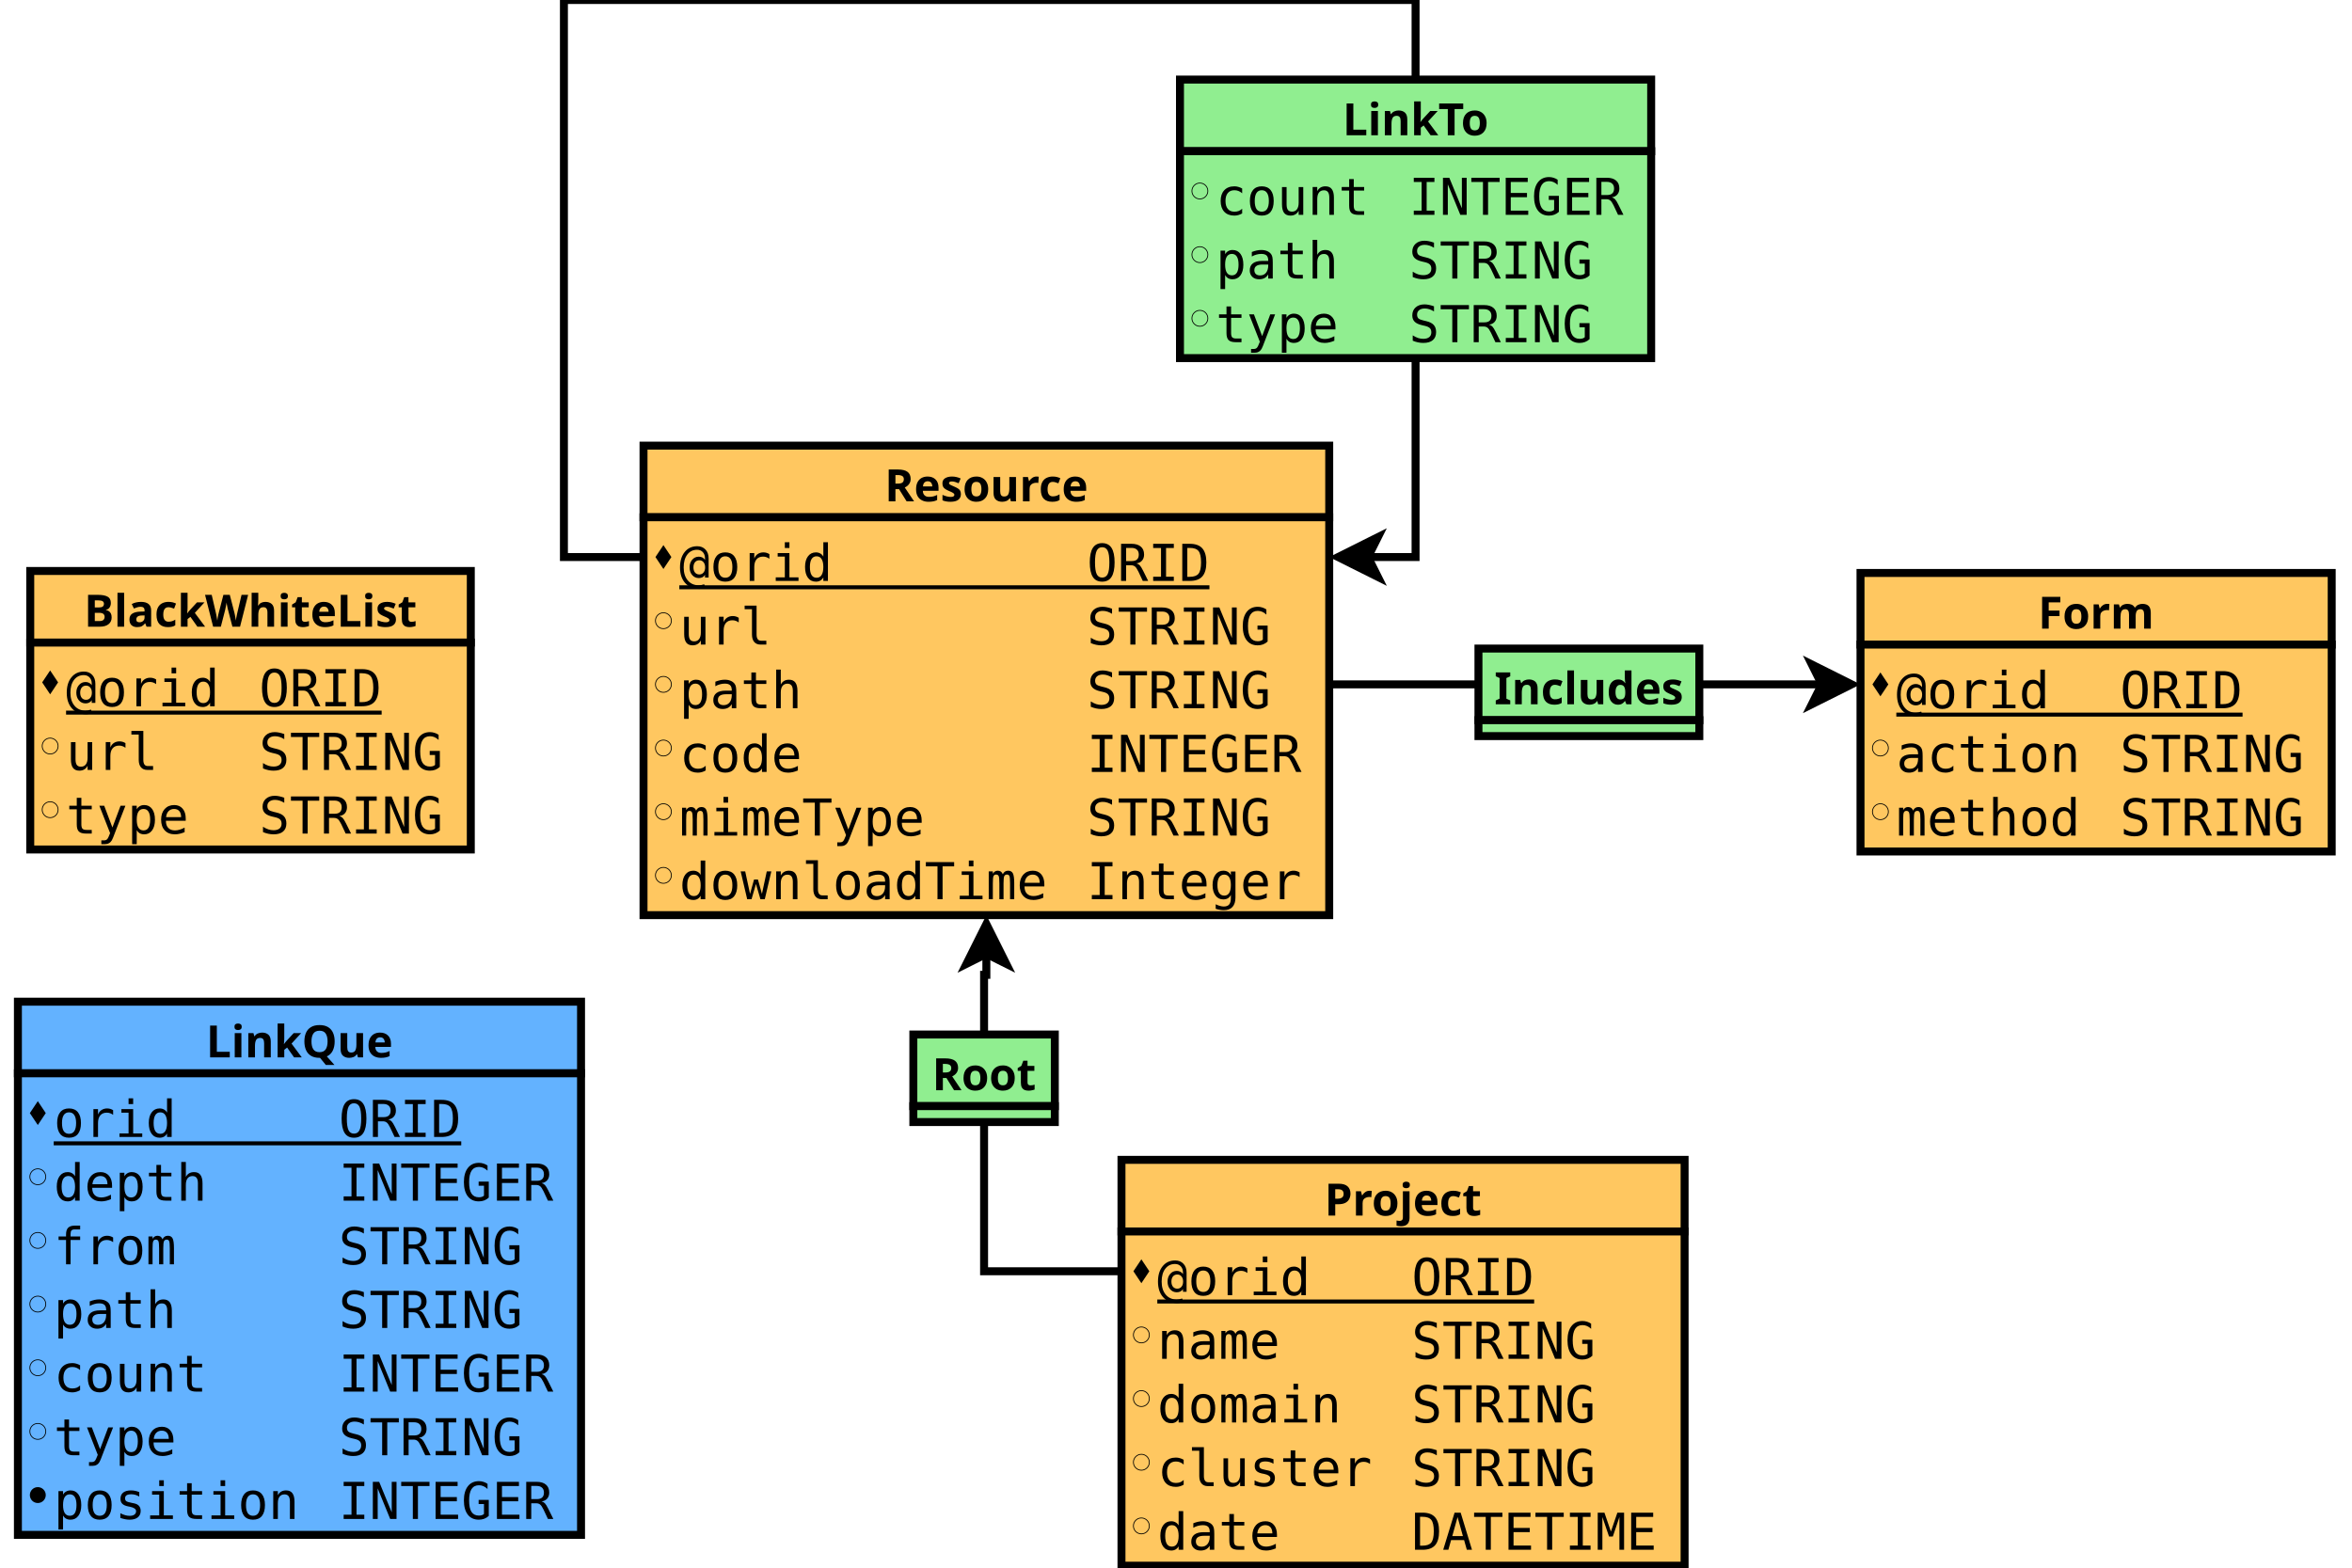
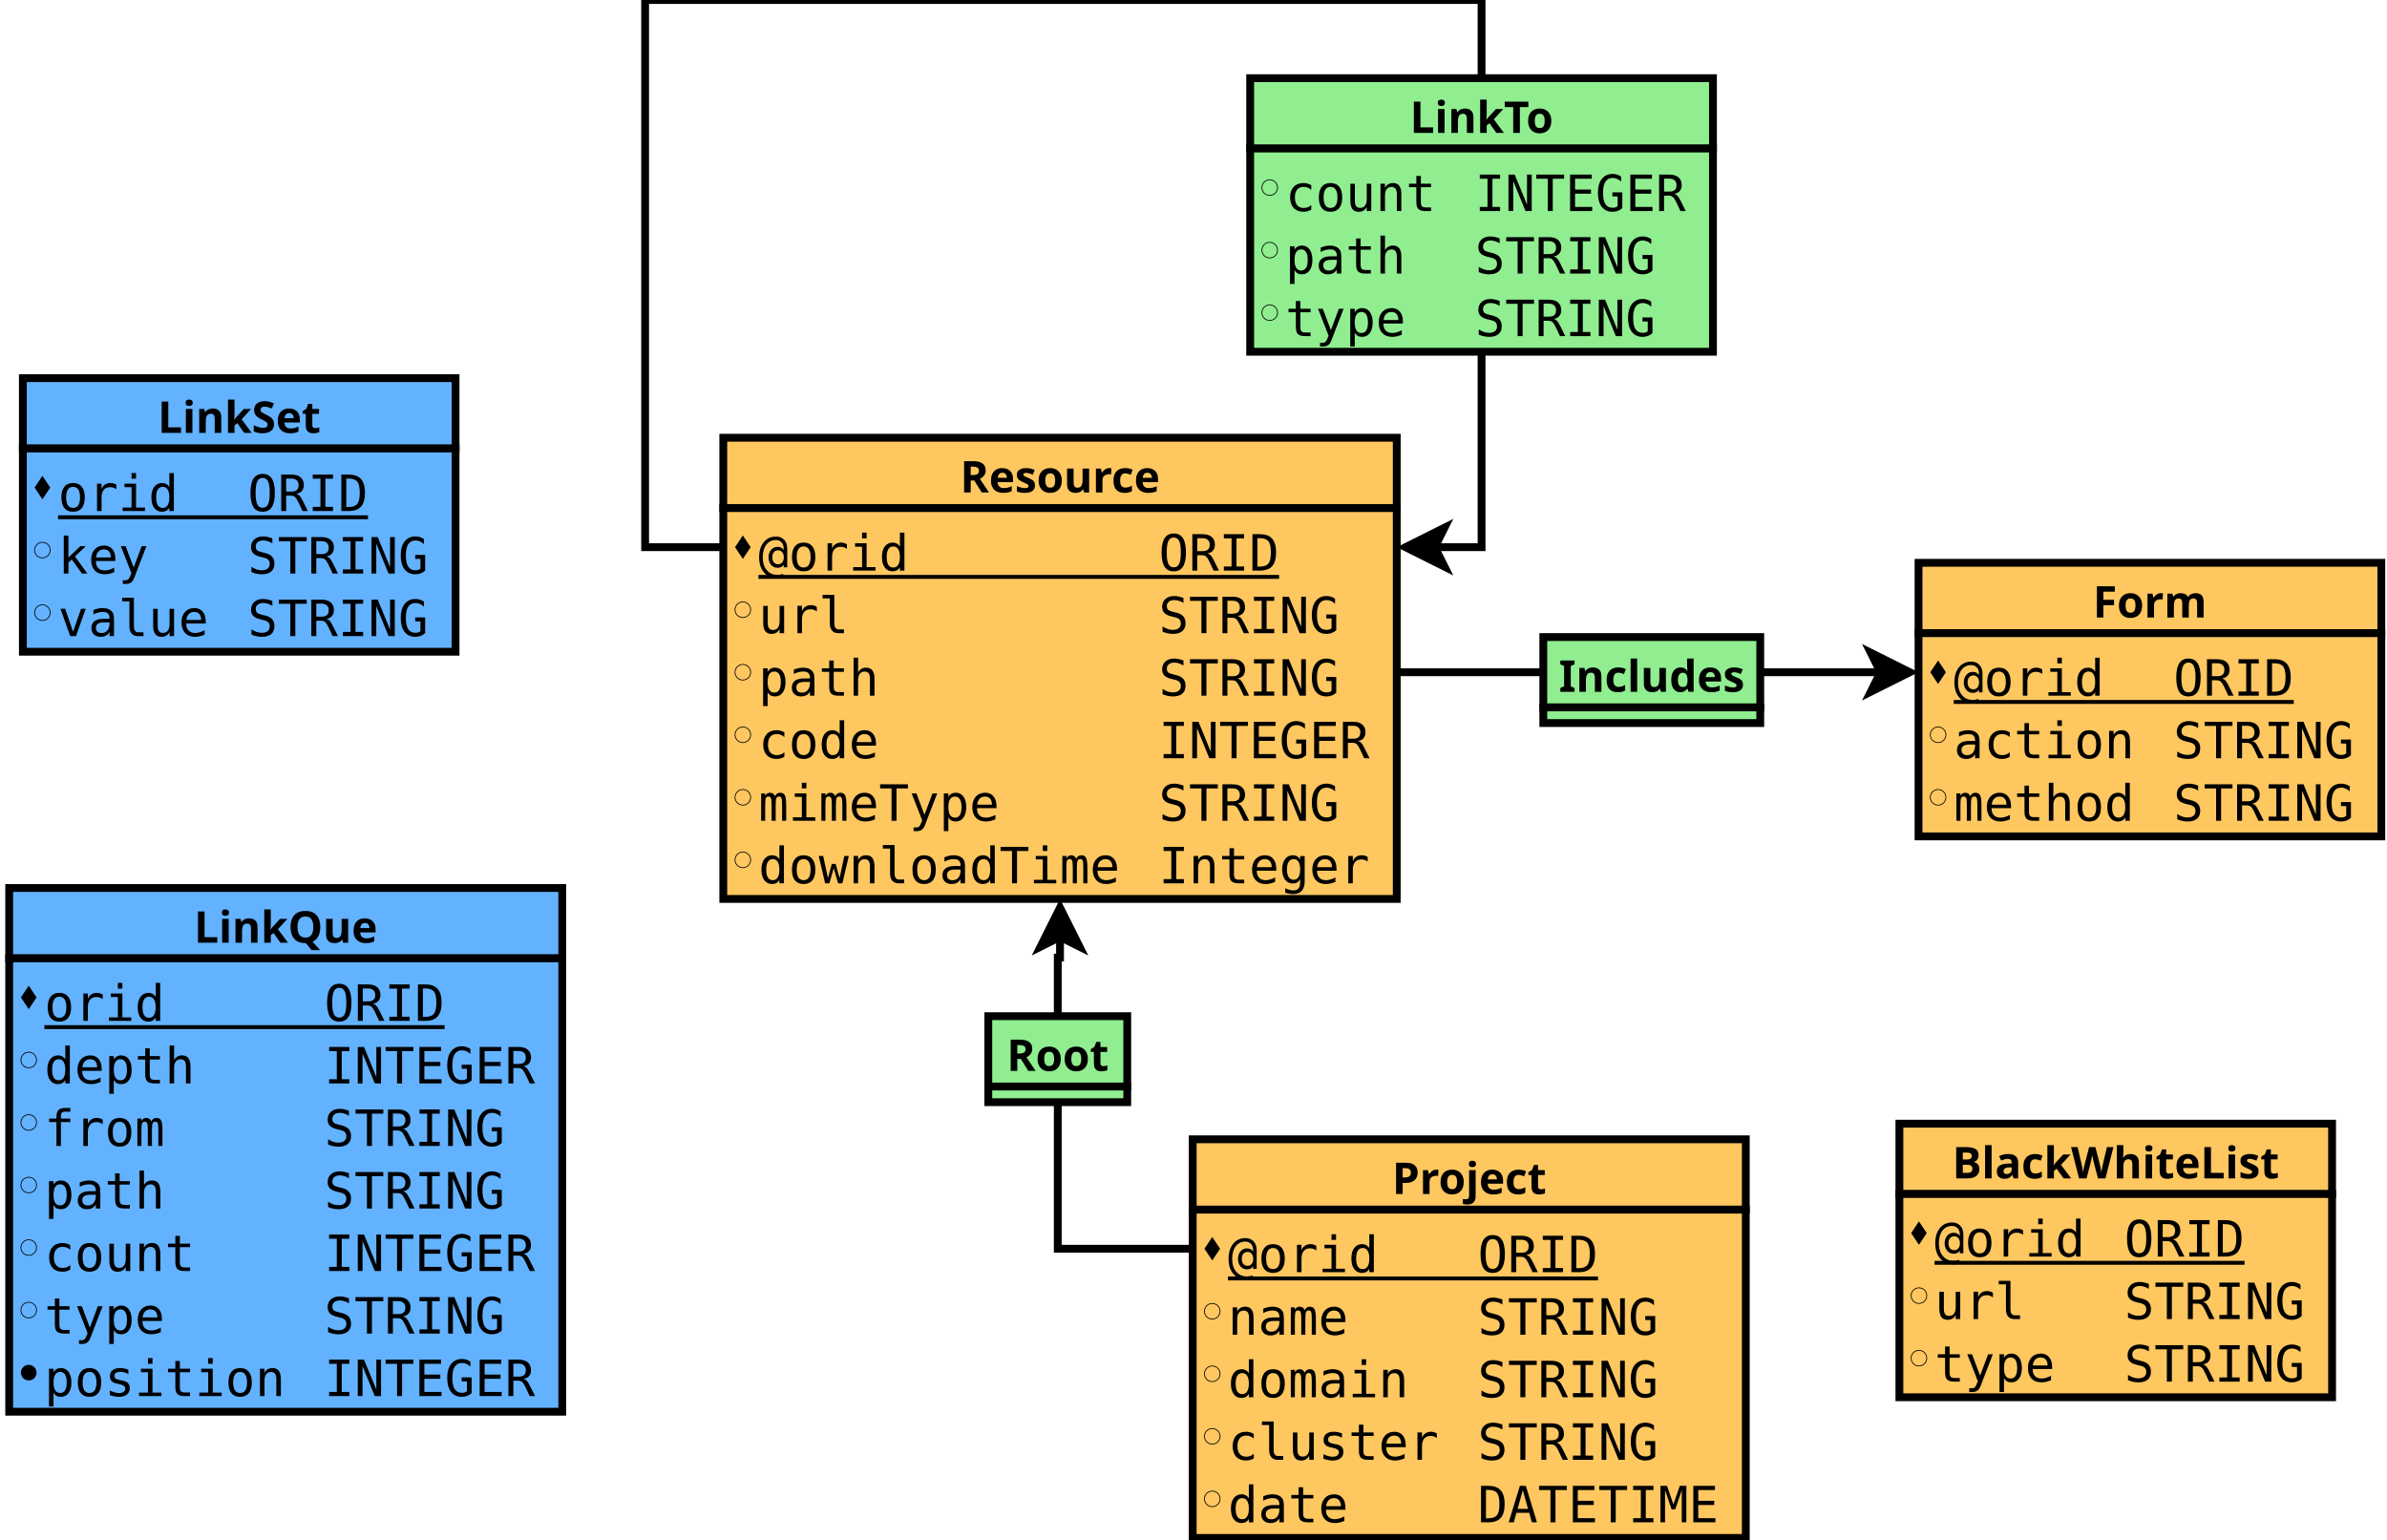
- <svg xmlns="http://www.w3.org/2000/svg" width="30cm" height="20cm" viewBox="257 -147 582 394">
+ <svg xmlns="http://www.w3.org/2000/svg" width="31cm" height="20cm" viewBox="231 -147 607 394">
  <g>
    <rect style="fill: #ffc760" x="720" y="-3" width="118.4" height="18" />
    <rect style="fill: none; fill-opacity:0; stroke-width: 2; stroke: #000000" x="720" y="-3" width="118.4" height="18" />
    <text font-size="11.2" style="fill: #000000;text-anchor:middle;font-family:sans-serif;font-style:normal;font-weight:700" x="779.2" y="11">Form</text>
    <rect style="fill: #ffc760" x="720" y="15" width="118.4" height="52" />
    <rect style="fill: none; fill-opacity:0; stroke-width: 2; stroke: #000000" x="720" y="15" width="118.4" height="52" />
    <polygon style="fill: #000000" points="723,25 725,28 727,25 725,22 " />
    <text font-size="12.8" style="fill: #000000;text-anchor:start;font-family:monospace;font-style:normal;font-weight:normal" x="729" y="31">@orid</text>
    <text font-size="12.8" style="fill: #000000;text-anchor:start;font-family:monospace;font-style:normal;font-weight:normal" x="785.2" y="31">ORID</text>
    <line style="fill: none; fill-opacity:0; stroke-width: 1; stroke: #000000" x1="729" y1="32.6" x2="816" y2="32.6" />
    <ellipse style="fill: none; fill-opacity:0; stroke-width: 0.2; stroke: #000000" cx="725" cy="41" rx="2" ry="2" />
    <text font-size="12.8" style="fill: #000000;text-anchor:start;font-family:monospace;font-style:normal;font-weight:normal" x="729" y="47">action</text>
    <text font-size="12.8" style="fill: #000000;text-anchor:start;font-family:monospace;font-style:normal;font-weight:normal" x="785.2" y="47">STRING</text>
    <ellipse style="fill: none; fill-opacity:0; stroke-width: 0.2; stroke: #000000" cx="725" cy="57" rx="2" ry="2" />
    <text font-size="12.8" style="fill: #000000;text-anchor:start;font-family:monospace;font-style:normal;font-weight:normal" x="729" y="63">method</text>
    <text font-size="12.8" style="fill: #000000;text-anchor:start;font-family:monospace;font-style:normal;font-weight:normal" x="785.2" y="63">STRING</text>
  </g>
  <g>
-     <rect style="fill: #ffc760" x="260.1" y="-3.5" width="110.7" height="18" />
-     <rect style="fill: none; fill-opacity:0; stroke-width: 2; stroke: #000000" x="260.1" y="-3.5" width="110.7" height="18" />
-     <text font-size="11.2" style="fill: #000000;text-anchor:middle;font-family:sans-serif;font-style:normal;font-weight:700" x="315.45" y="10.5">BlackWhiteList</text>
-     <rect style="fill: #ffc760" x="260.1" y="14.5" width="110.7" height="52" />
-     <rect style="fill: none; fill-opacity:0; stroke-width: 2; stroke: #000000" x="260.1" y="14.5" width="110.7" height="52" />
-     <polygon style="fill: #000000" points="263.1,24.5 265.1,27.5 267.1,24.5 265.1,21.5 " />
-     <text font-size="12.8" style="fill: #000000;text-anchor:start;font-family:monospace;font-style:normal;font-weight:normal" x="269.1" y="30.5">@orid</text>
-     <text font-size="12.8" style="fill: #000000;text-anchor:start;font-family:monospace;font-style:normal;font-weight:normal" x="317.6" y="30.5">ORID</text>
-     <line style="fill: none; fill-opacity:0; stroke-width: 1; stroke: #000000" x1="269.1" y1="32.1" x2="348.4" y2="32.1" />
-     <ellipse style="fill: none; fill-opacity:0; stroke-width: 0.2; stroke: #000000" cx="265.1" cy="40.5" rx="2" ry="2" />
-     <text font-size="12.8" style="fill: #000000;text-anchor:start;font-family:monospace;font-style:normal;font-weight:normal" x="269.1" y="46.5">url</text>
-     <text font-size="12.8" style="fill: #000000;text-anchor:start;font-family:monospace;font-style:normal;font-weight:normal" x="317.6" y="46.5">STRING</text>
-     <ellipse style="fill: none; fill-opacity:0; stroke-width: 0.2; stroke: #000000" cx="265.1" cy="56.5" rx="2" ry="2" />
-     <text font-size="12.8" style="fill: #000000;text-anchor:start;font-family:monospace;font-style:normal;font-weight:normal" x="269.1" y="62.5">type</text>
-     <text font-size="12.8" style="fill: #000000;text-anchor:start;font-family:monospace;font-style:normal;font-weight:normal" x="317.6" y="62.5">STRING</text>
+     <rect style="fill: #ffc760" x="715.1" y="140.5" width="110.7" height="18" />
+     <rect style="fill: none; fill-opacity:0; stroke-width: 2; stroke: #000000" x="715.1" y="140.5" width="110.7" height="18" />
+     <text font-size="11.2" style="fill: #000000;text-anchor:middle;font-family:sans-serif;font-style:normal;font-weight:700" x="770.45" y="154.5">BlackWhiteList</text>
+     <rect style="fill: #ffc760" x="715.1" y="158.5" width="110.7" height="52" />
+     <rect style="fill: none; fill-opacity:0; stroke-width: 2; stroke: #000000" x="715.1" y="158.5" width="110.7" height="52" />
+     <polygon style="fill: #000000" points="718.1,168.5 720.1,171.5 722.1,168.5 720.1,165.5 " />
+     <text font-size="12.8" style="fill: #000000;text-anchor:start;font-family:monospace;font-style:normal;font-weight:normal" x="724.1" y="174.5">@orid</text>
+     <text font-size="12.8" style="fill: #000000;text-anchor:start;font-family:monospace;font-style:normal;font-weight:normal" x="772.6" y="174.5">ORID</text>
+     <line style="fill: none; fill-opacity:0; stroke-width: 1; stroke: #000000" x1="724.1" y1="176.1" x2="803.4" y2="176.1" />
+     <ellipse style="fill: none; fill-opacity:0; stroke-width: 0.2; stroke: #000000" cx="720.1" cy="184.5" rx="2" ry="2" />
+     <text font-size="12.8" style="fill: #000000;text-anchor:start;font-family:monospace;font-style:normal;font-weight:normal" x="724.1" y="190.5">url</text>
+     <text font-size="12.8" style="fill: #000000;text-anchor:start;font-family:monospace;font-style:normal;font-weight:normal" x="772.6" y="190.5">STRING</text>
+     <ellipse style="fill: none; fill-opacity:0; stroke-width: 0.2; stroke: #000000" cx="720.1" cy="200.5" rx="2" ry="2" />
+     <text font-size="12.8" style="fill: #000000;text-anchor:start;font-family:monospace;font-style:normal;font-weight:normal" x="724.1" y="206.5">type</text>
+     <text font-size="12.8" style="fill: #000000;text-anchor:start;font-family:monospace;font-style:normal;font-weight:normal" x="772.6" y="206.5">STRING</text>
  </g>
  <g>
    <rect style="fill: #ffc760" x="414.2" y="-35" width="172.3" height="18" />
    <rect style="fill: none; fill-opacity:0; stroke-width: 2; stroke: #000000" x="414.2" y="-35" width="172.3" height="18" />
    <text font-size="11.2" style="fill: #000000;text-anchor:middle;font-family:sans-serif;font-style:normal;font-weight:700" x="500.35" y="-21">Resource</text>
    <rect style="fill: #ffc760" x="414.2" y="-17" width="172.3" height="100" />
    <rect style="fill: none; fill-opacity:0; stroke-width: 2; stroke: #000000" x="414.2" y="-17" width="172.3" height="100" />
    <polygon style="fill: #000000" points="417.2,-7 419.2,-4 421.2,-7 419.2,-10 " />
    <text font-size="12.8" style="fill: #000000;text-anchor:start;font-family:monospace;font-style:normal;font-weight:normal" x="423.2" y="-1">@orid</text>
    <text font-size="12.8" style="fill: #000000;text-anchor:start;font-family:monospace;font-style:normal;font-weight:normal" x="525.6" y="-1">ORID</text>
    <line style="fill: none; fill-opacity:0; stroke-width: 1; stroke: #000000" x1="423.2" y1="0.6" x2="556.4" y2="0.6" />
    <ellipse style="fill: none; fill-opacity:0; stroke-width: 0.2; stroke: #000000" cx="419.2" cy="9" rx="2" ry="2" />
    <text font-size="12.8" style="fill: #000000;text-anchor:start;font-family:monospace;font-style:normal;font-weight:normal" x="423.2" y="15">url</text>
    <text font-size="12.8" style="fill: #000000;text-anchor:start;font-family:monospace;font-style:normal;font-weight:normal" x="525.6" y="15">STRING</text>
    <ellipse style="fill: none; fill-opacity:0; stroke-width: 0.2; stroke: #000000" cx="419.2" cy="25" rx="2" ry="2" />
    <text font-size="12.8" style="fill: #000000;text-anchor:start;font-family:monospace;font-style:normal;font-weight:normal" x="423.2" y="31">path</text>
    <text font-size="12.8" style="fill: #000000;text-anchor:start;font-family:monospace;font-style:normal;font-weight:normal" x="525.6" y="31">STRING</text>
    <ellipse style="fill: none; fill-opacity:0; stroke-width: 0.2; stroke: #000000" cx="419.2" cy="41" rx="2" ry="2" />
    <text font-size="12.8" style="fill: #000000;text-anchor:start;font-family:monospace;font-style:normal;font-weight:normal" x="423.2" y="47">code</text>
    <text font-size="12.8" style="fill: #000000;text-anchor:start;font-family:monospace;font-style:normal;font-weight:normal" x="525.6" y="47">INTEGER</text>
    <ellipse style="fill: none; fill-opacity:0; stroke-width: 0.2; stroke: #000000" cx="419.2" cy="57" rx="2" ry="2" />
    <text font-size="12.8" style="fill: #000000;text-anchor:start;font-family:monospace;font-style:normal;font-weight:normal" x="423.2" y="63">mimeType</text>
    <text font-size="12.8" style="fill: #000000;text-anchor:start;font-family:monospace;font-style:normal;font-weight:normal" x="525.6" y="63">STRING</text>
    <ellipse style="fill: none; fill-opacity:0; stroke-width: 0.2; stroke: #000000" cx="419.2" cy="73" rx="2" ry="2" />
    <text font-size="12.8" style="fill: #000000;text-anchor:start;font-family:monospace;font-style:normal;font-weight:normal" x="423.2" y="79">downloadTime</text>
    <text font-size="12.8" style="fill: #000000;text-anchor:start;font-family:monospace;font-style:normal;font-weight:normal" x="525.6" y="79">Integer</text>
  </g>
  <g>
    <rect style="fill: #ffc760" x="534.3" y="144.5" width="141.5" height="18" />
    <rect style="fill: none; fill-opacity:0; stroke-width: 2; stroke: #000000" x="534.3" y="144.5" width="141.5" height="18" />
    <text font-size="11.2" style="fill: #000000;text-anchor:middle;font-family:sans-serif;font-style:normal;font-weight:700" x="605.05" y="158.5">Project</text>
    <rect style="fill: #ffc760" x="534.3" y="162.5" width="141.5" height="84" />
    <rect style="fill: none; fill-opacity:0; stroke-width: 2; stroke: #000000" x="534.3" y="162.5" width="141.5" height="84" />
    <polygon style="fill: #000000" points="537.3,172.5 539.3,175.5 541.3,172.5 539.3,169.5 " />
    <text font-size="12.8" style="fill: #000000;text-anchor:start;font-family:monospace;font-style:normal;font-weight:normal" x="543.3" y="178.5">@orid</text>
    <text font-size="12.8" style="fill: #000000;text-anchor:start;font-family:monospace;font-style:normal;font-weight:normal" x="607.2" y="178.5">ORID</text>
    <line style="fill: none; fill-opacity:0; stroke-width: 1; stroke: #000000" x1="543.3" y1="180.1" x2="638" y2="180.1" />
    <ellipse style="fill: none; fill-opacity:0; stroke-width: 0.2; stroke: #000000" cx="539.3" cy="188.5" rx="2" ry="2" />
    <text font-size="12.8" style="fill: #000000;text-anchor:start;font-family:monospace;font-style:normal;font-weight:normal" x="543.3" y="194.5">name</text>
    <text font-size="12.8" style="fill: #000000;text-anchor:start;font-family:monospace;font-style:normal;font-weight:normal" x="607.2" y="194.5">STRING</text>
    <ellipse style="fill: none; fill-opacity:0; stroke-width: 0.2; stroke: #000000" cx="539.3" cy="204.5" rx="2" ry="2" />
    <text font-size="12.8" style="fill: #000000;text-anchor:start;font-family:monospace;font-style:normal;font-weight:normal" x="543.3" y="210.5">domain</text>
    <text font-size="12.8" style="fill: #000000;text-anchor:start;font-family:monospace;font-style:normal;font-weight:normal" x="607.2" y="210.5">STRING</text>
    <ellipse style="fill: none; fill-opacity:0; stroke-width: 0.2; stroke: #000000" cx="539.3" cy="220.5" rx="2" ry="2" />
    <text font-size="12.8" style="fill: #000000;text-anchor:start;font-family:monospace;font-style:normal;font-weight:normal" x="543.3" y="226.5">cluster</text>
    <text font-size="12.8" style="fill: #000000;text-anchor:start;font-family:monospace;font-style:normal;font-weight:normal" x="607.2" y="226.5">STRING</text>
    <ellipse style="fill: none; fill-opacity:0; stroke-width: 0.2; stroke: #000000" cx="539.3" cy="236.5" rx="2" ry="2" />
    <text font-size="12.8" style="fill: #000000;text-anchor:start;font-family:monospace;font-style:normal;font-weight:normal" x="543.3" y="242.5">date</text>
    <text font-size="12.8" style="fill: #000000;text-anchor:start;font-family:monospace;font-style:normal;font-weight:normal" x="607.2" y="242.5">DATETIME</text>
  </g>
  <g>
    <rect style="fill: #90ee90" x="624" y="16" width="55.5" height="18" />
    <rect style="fill: none; fill-opacity:0; stroke-width: 2; stroke: #000000" x="624" y="16" width="55.5" height="18" />
    <text font-size="11.2" style="fill: #000000;text-anchor:middle;font-family:sans-serif;font-style:normal;font-weight:700" x="651.75" y="30">Includes</text>
    <rect style="fill: #90ee90" x="624" y="34" width="55.5" height="4" />
    <rect style="fill: none; fill-opacity:0; stroke-width: 2; stroke: #000000" x="624" y="34" width="55.5" height="4" />
  </g>
  <polyline style="fill: none; fill-opacity:0; stroke-width: 2; stroke: #000000" points="586.5,25 586.5,25 624,25 624,25 " />
  <g>
    <polyline style="fill: none; fill-opacity:0; stroke-width: 2; stroke: #000000" points="679.5,25 679.5,25 710.264,25 " />
    <polygon style="fill: #000000" points="717.764,25 707.764,30 710.264,25 707.764,20 " />
    <polygon style="fill: none; fill-opacity:0; stroke-width: 2; stroke: #000000" points="717.764,25 707.764,30 710.264,25 707.764,20 " />
  </g>
  <g>
    <rect style="fill: #90ee90" x="482" y="113" width="35.55" height="18" />
    <rect style="fill: none; fill-opacity:0; stroke-width: 2; stroke: #000000" x="482" y="113" width="35.55" height="18" />
    <text font-size="11.2" style="fill: #000000;text-anchor:middle;font-family:sans-serif;font-style:normal;font-weight:700" x="499.775" y="127">Root</text>
    <rect style="fill: #90ee90" x="482" y="131" width="35.55" height="4" />
    <rect style="fill: none; fill-opacity:0; stroke-width: 2; stroke: #000000" x="482" y="131" width="35.55" height="4" />
  </g>
  <g>
    <rect style="fill: #90ee90" x="549" y="-127" width="118.4" height="18" />
    <rect style="fill: none; fill-opacity:0; stroke-width: 2; stroke: #000000" x="549" y="-127" width="118.4" height="18" />
    <text font-size="11.2" style="fill: #000000;text-anchor:middle;font-family:sans-serif;font-style:normal;font-weight:700" x="608.2" y="-113">LinkTo</text>
    <rect style="fill: #90ee90" x="549" y="-109" width="118.4" height="52" />
    <rect style="fill: none; fill-opacity:0; stroke-width: 2; stroke: #000000" x="549" y="-109" width="118.4" height="52" />
    <ellipse style="fill: none; fill-opacity:0; stroke-width: 0.2; stroke: #000000" cx="554" cy="-99" rx="2" ry="2" />
    <text font-size="12.8" style="fill: #000000;text-anchor:start;font-family:monospace;font-style:normal;font-weight:normal" x="558" y="-93">count</text>
    <text font-size="12.8" style="fill: #000000;text-anchor:start;font-family:monospace;font-style:normal;font-weight:normal" x="606.5" y="-93">INTEGER</text>
    <ellipse style="fill: none; fill-opacity:0; stroke-width: 0.2; stroke: #000000" cx="554" cy="-83" rx="2" ry="2" />
    <text font-size="12.8" style="fill: #000000;text-anchor:start;font-family:monospace;font-style:normal;font-weight:normal" x="558" y="-77">path</text>
    <text font-size="12.8" style="fill: #000000;text-anchor:start;font-family:monospace;font-style:normal;font-weight:normal" x="606.5" y="-77">STRING</text>
    <ellipse style="fill: none; fill-opacity:0; stroke-width: 0.2; stroke: #000000" cx="554" cy="-67" rx="2" ry="2" />
    <text font-size="12.8" style="fill: #000000;text-anchor:start;font-family:monospace;font-style:normal;font-weight:normal" x="558" y="-61">type</text>
    <text font-size="12.8" style="fill: #000000;text-anchor:start;font-family:monospace;font-style:normal;font-weight:normal" x="606.5" y="-61">STRING</text>
  </g>
  <polyline style="fill: none; fill-opacity:0; stroke-width: 2; stroke: #000000" points="414.2,-7 394.2,-7 394.2,-147 608.2,-147 608.2,-127 " />
  <g>
    <polyline style="fill: none; fill-opacity:0; stroke-width: 2; stroke: #000000" points="499.775,113 499.775,98 500.35,98 500.35,92.736 " />
    <polygon style="fill: #000000" points="500.35,85.236 505.35,95.236 500.35,92.736 495.35,95.236 " />
    <polygon style="fill: none; fill-opacity:0; stroke-width: 2; stroke: #000000" points="500.35,85.236 505.35,95.236 500.35,92.736 495.35,95.236 " />
  </g>
  <polyline style="fill: none; fill-opacity:0; stroke-width: 2; stroke: #000000" points="534.3,172.5 499.775,172.5 499.775,135 " />
  <g>
-     <rect style="fill: #63b2ff" x="257" y="104.75" width="141.5" height="18" />
-     <rect style="fill: none; fill-opacity:0; stroke-width: 2; stroke: #000000" x="257" y="104.75" width="141.5" height="18" />
-     <text font-size="11.2" style="fill: #000000;text-anchor:middle;font-family:sans-serif;font-style:normal;font-weight:700" x="327.75" y="118.75">LinkQue</text>
-     <rect style="fill: #63b2ff" x="257" y="122.75" width="141.5" height="116" />
-     <rect style="fill: none; fill-opacity:0; stroke-width: 2; stroke: #000000" x="257" y="122.75" width="141.5" height="116" />
-     <polygon style="fill: #000000" points="260,132.75 262,135.75 264,132.75 262,129.75 " />
-     <text font-size="12.8" style="fill: #000000;text-anchor:start;font-family:monospace;font-style:normal;font-weight:normal" x="266" y="138.75">orid</text>
-     <text font-size="12.8" style="fill: #000000;text-anchor:start;font-family:monospace;font-style:normal;font-weight:normal" x="337.6" y="138.75">ORID</text>
-     <line style="fill: none; fill-opacity:0; stroke-width: 1; stroke: #000000" x1="266" y1="140.35" x2="368.4" y2="140.35" />
-     <ellipse style="fill: none; fill-opacity:0; stroke-width: 0.2; stroke: #000000" cx="262" cy="148.75" rx="2" ry="2" />
-     <text font-size="12.8" style="fill: #000000;text-anchor:start;font-family:monospace;font-style:normal;font-weight:normal" x="266" y="154.75">depth</text>
-     <text font-size="12.8" style="fill: #000000;text-anchor:start;font-family:monospace;font-style:normal;font-weight:normal" x="337.6" y="154.75">INTEGER</text>
-     <ellipse style="fill: none; fill-opacity:0; stroke-width: 0.2; stroke: #000000" cx="262" cy="164.75" rx="2" ry="2" />
-     <text font-size="12.8" style="fill: #000000;text-anchor:start;font-family:monospace;font-style:normal;font-weight:normal" x="266" y="170.75">from</text>
-     <text font-size="12.8" style="fill: #000000;text-anchor:start;font-family:monospace;font-style:normal;font-weight:normal" x="337.6" y="170.75">STRING</text>
-     <ellipse style="fill: none; fill-opacity:0; stroke-width: 0.2; stroke: #000000" cx="262" cy="180.75" rx="2" ry="2" />
-     <text font-size="12.8" style="fill: #000000;text-anchor:start;font-family:monospace;font-style:normal;font-weight:normal" x="266" y="186.75">path</text>
-     <text font-size="12.8" style="fill: #000000;text-anchor:start;font-family:monospace;font-style:normal;font-weight:normal" x="337.6" y="186.75">STRING</text>
-     <ellipse style="fill: none; fill-opacity:0; stroke-width: 0.2; stroke: #000000" cx="262" cy="196.75" rx="2" ry="2" />
-     <text font-size="12.8" style="fill: #000000;text-anchor:start;font-family:monospace;font-style:normal;font-weight:normal" x="266" y="202.75">count</text>
-     <text font-size="12.8" style="fill: #000000;text-anchor:start;font-family:monospace;font-style:normal;font-weight:normal" x="337.6" y="202.75">INTEGER</text>
-     <ellipse style="fill: none; fill-opacity:0; stroke-width: 0.2; stroke: #000000" cx="262" cy="212.75" rx="2" ry="2" />
-     <text font-size="12.8" style="fill: #000000;text-anchor:start;font-family:monospace;font-style:normal;font-weight:normal" x="266" y="218.75">type</text>
-     <text font-size="12.8" style="fill: #000000;text-anchor:start;font-family:monospace;font-style:normal;font-weight:normal" x="337.6" y="218.75">STRING</text>
-     <ellipse style="fill: #000000" cx="262" cy="228.75" rx="2" ry="2" />
-     <text font-size="12.8" style="fill: #000000;text-anchor:start;font-family:monospace;font-style:normal;font-weight:normal" x="266" y="234.75">position</text>
-     <text font-size="12.8" style="fill: #000000;text-anchor:start;font-family:monospace;font-style:normal;font-weight:normal" x="337.6" y="234.75">INTEGER</text>
+     <rect style="fill: #63b2ff" x="235" y="-50.25" width="110.7" height="18" />
+     <rect style="fill: none; fill-opacity:0; stroke-width: 2; stroke: #000000" x="235" y="-50.25" width="110.7" height="18" />
+     <text font-size="11.2" style="fill: #000000;text-anchor:middle;font-family:sans-serif;font-style:normal;font-weight:700" x="290.35" y="-36.25">LinkSet</text>
+     <rect style="fill: #63b2ff" x="235" y="-32.25" width="110.7" height="52" />
+     <rect style="fill: none; fill-opacity:0; stroke-width: 2; stroke: #000000" x="235" y="-32.25" width="110.7" height="52" />
+     <polygon style="fill: #000000" points="238,-22.25 240,-19.25 242,-22.25 240,-25.25 " />
+     <text font-size="12.8" style="fill: #000000;text-anchor:start;font-family:monospace;font-style:normal;font-weight:normal" x="244" y="-16.25">orid</text>
+     <text font-size="12.8" style="fill: #000000;text-anchor:start;font-family:monospace;font-style:normal;font-weight:normal" x="292.5" y="-16.25">ORID</text>
+     <line style="fill: none; fill-opacity:0; stroke-width: 1; stroke: #000000" x1="244" y1="-14.65" x2="323.3" y2="-14.65" />
+     <ellipse style="fill: none; fill-opacity:0; stroke-width: 0.2; stroke: #000000" cx="240" cy="-6.25" rx="2" ry="2" />
+     <text font-size="12.8" style="fill: #000000;text-anchor:start;font-family:monospace;font-style:normal;font-weight:normal" x="244" y="-0.25">key</text>
+     <text font-size="12.8" style="fill: #000000;text-anchor:start;font-family:monospace;font-style:normal;font-weight:normal" x="292.5" y="-0.25">STRING</text>
+     <ellipse style="fill: none; fill-opacity:0; stroke-width: 0.2; stroke: #000000" cx="240" cy="9.75" rx="2" ry="2" />
+     <text font-size="12.8" style="fill: #000000;text-anchor:start;font-family:monospace;font-style:normal;font-weight:normal" x="244" y="15.75">value</text>
+     <text font-size="12.8" style="fill: #000000;text-anchor:start;font-family:monospace;font-style:normal;font-weight:normal" x="292.5" y="15.75">STRING</text>
  </g>
  <g>
    <polyline style="fill: none; fill-opacity:0; stroke-width: 2; stroke: #000000" points="608.2,-57 608.2,-7 596.236,-7 " />
    <polygon style="fill: #000000" points="588.736,-7 598.736,-12 596.236,-7 598.736,-2 " />
    <polygon style="fill: none; fill-opacity:0; stroke-width: 2; stroke: #000000" points="588.736,-7 598.736,-12 596.236,-7 598.736,-2 " />
  </g>
+   <g>
+     <rect style="fill: #63b2ff" x="231.5" y="80.2" width="141.5" height="18" />
+     <rect style="fill: none; fill-opacity:0; stroke-width: 2; stroke: #000000" x="231.5" y="80.2" width="141.5" height="18" />
+     <text font-size="11.2" style="fill: #000000;text-anchor:middle;font-family:sans-serif;font-style:normal;font-weight:700" x="302.25" y="94.2">LinkQue</text>
+     <rect style="fill: #63b2ff" x="231.5" y="98.2" width="141.5" height="116" />
+     <rect style="fill: none; fill-opacity:0; stroke-width: 2; stroke: #000000" x="231.5" y="98.2" width="141.5" height="116" />
+     <polygon style="fill: #000000" points="234.5,108.2 236.5,111.2 238.5,108.2 236.5,105.2 " />
+     <text font-size="12.8" style="fill: #000000;text-anchor:start;font-family:monospace;font-style:normal;font-weight:normal" x="240.5" y="114.2">orid</text>
+     <text font-size="12.8" style="fill: #000000;text-anchor:start;font-family:monospace;font-style:normal;font-weight:normal" x="312.1" y="114.2">ORID</text>
+     <line style="fill: none; fill-opacity:0; stroke-width: 1; stroke: #000000" x1="240.5" y1="115.8" x2="342.9" y2="115.8" />
+     <ellipse style="fill: none; fill-opacity:0; stroke-width: 0.2; stroke: #000000" cx="236.5" cy="124.2" rx="2" ry="2" />
+     <text font-size="12.8" style="fill: #000000;text-anchor:start;font-family:monospace;font-style:normal;font-weight:normal" x="240.5" y="130.2">depth</text>
+     <text font-size="12.8" style="fill: #000000;text-anchor:start;font-family:monospace;font-style:normal;font-weight:normal" x="312.1" y="130.2">INTEGER</text>
+     <ellipse style="fill: none; fill-opacity:0; stroke-width: 0.2; stroke: #000000" cx="236.5" cy="140.2" rx="2" ry="2" />
+     <text font-size="12.8" style="fill: #000000;text-anchor:start;font-family:monospace;font-style:normal;font-weight:normal" x="240.5" y="146.2">from</text>
+     <text font-size="12.8" style="fill: #000000;text-anchor:start;font-family:monospace;font-style:normal;font-weight:normal" x="312.1" y="146.2">STRING</text>
+     <ellipse style="fill: none; fill-opacity:0; stroke-width: 0.2; stroke: #000000" cx="236.5" cy="156.2" rx="2" ry="2" />
+     <text font-size="12.8" style="fill: #000000;text-anchor:start;font-family:monospace;font-style:normal;font-weight:normal" x="240.5" y="162.2">path</text>
+     <text font-size="12.8" style="fill: #000000;text-anchor:start;font-family:monospace;font-style:normal;font-weight:normal" x="312.1" y="162.2">STRING</text>
+     <ellipse style="fill: none; fill-opacity:0; stroke-width: 0.2; stroke: #000000" cx="236.5" cy="172.2" rx="2" ry="2" />
+     <text font-size="12.8" style="fill: #000000;text-anchor:start;font-family:monospace;font-style:normal;font-weight:normal" x="240.5" y="178.2">count</text>
+     <text font-size="12.8" style="fill: #000000;text-anchor:start;font-family:monospace;font-style:normal;font-weight:normal" x="312.1" y="178.2">INTEGER</text>
+     <ellipse style="fill: none; fill-opacity:0; stroke-width: 0.2; stroke: #000000" cx="236.5" cy="188.2" rx="2" ry="2" />
+     <text font-size="12.8" style="fill: #000000;text-anchor:start;font-family:monospace;font-style:normal;font-weight:normal" x="240.5" y="194.2">type</text>
+     <text font-size="12.8" style="fill: #000000;text-anchor:start;font-family:monospace;font-style:normal;font-weight:normal" x="312.1" y="194.2">STRING</text>
+     <ellipse style="fill: #000000" cx="236.5" cy="204.2" rx="2" ry="2" />
+     <text font-size="12.8" style="fill: #000000;text-anchor:start;font-family:monospace;font-style:normal;font-weight:normal" x="240.5" y="210.2">position</text>
+     <text font-size="12.8" style="fill: #000000;text-anchor:start;font-family:monospace;font-style:normal;font-weight:normal" x="312.1" y="210.2">INTEGER</text>
+   </g>
</svg>
